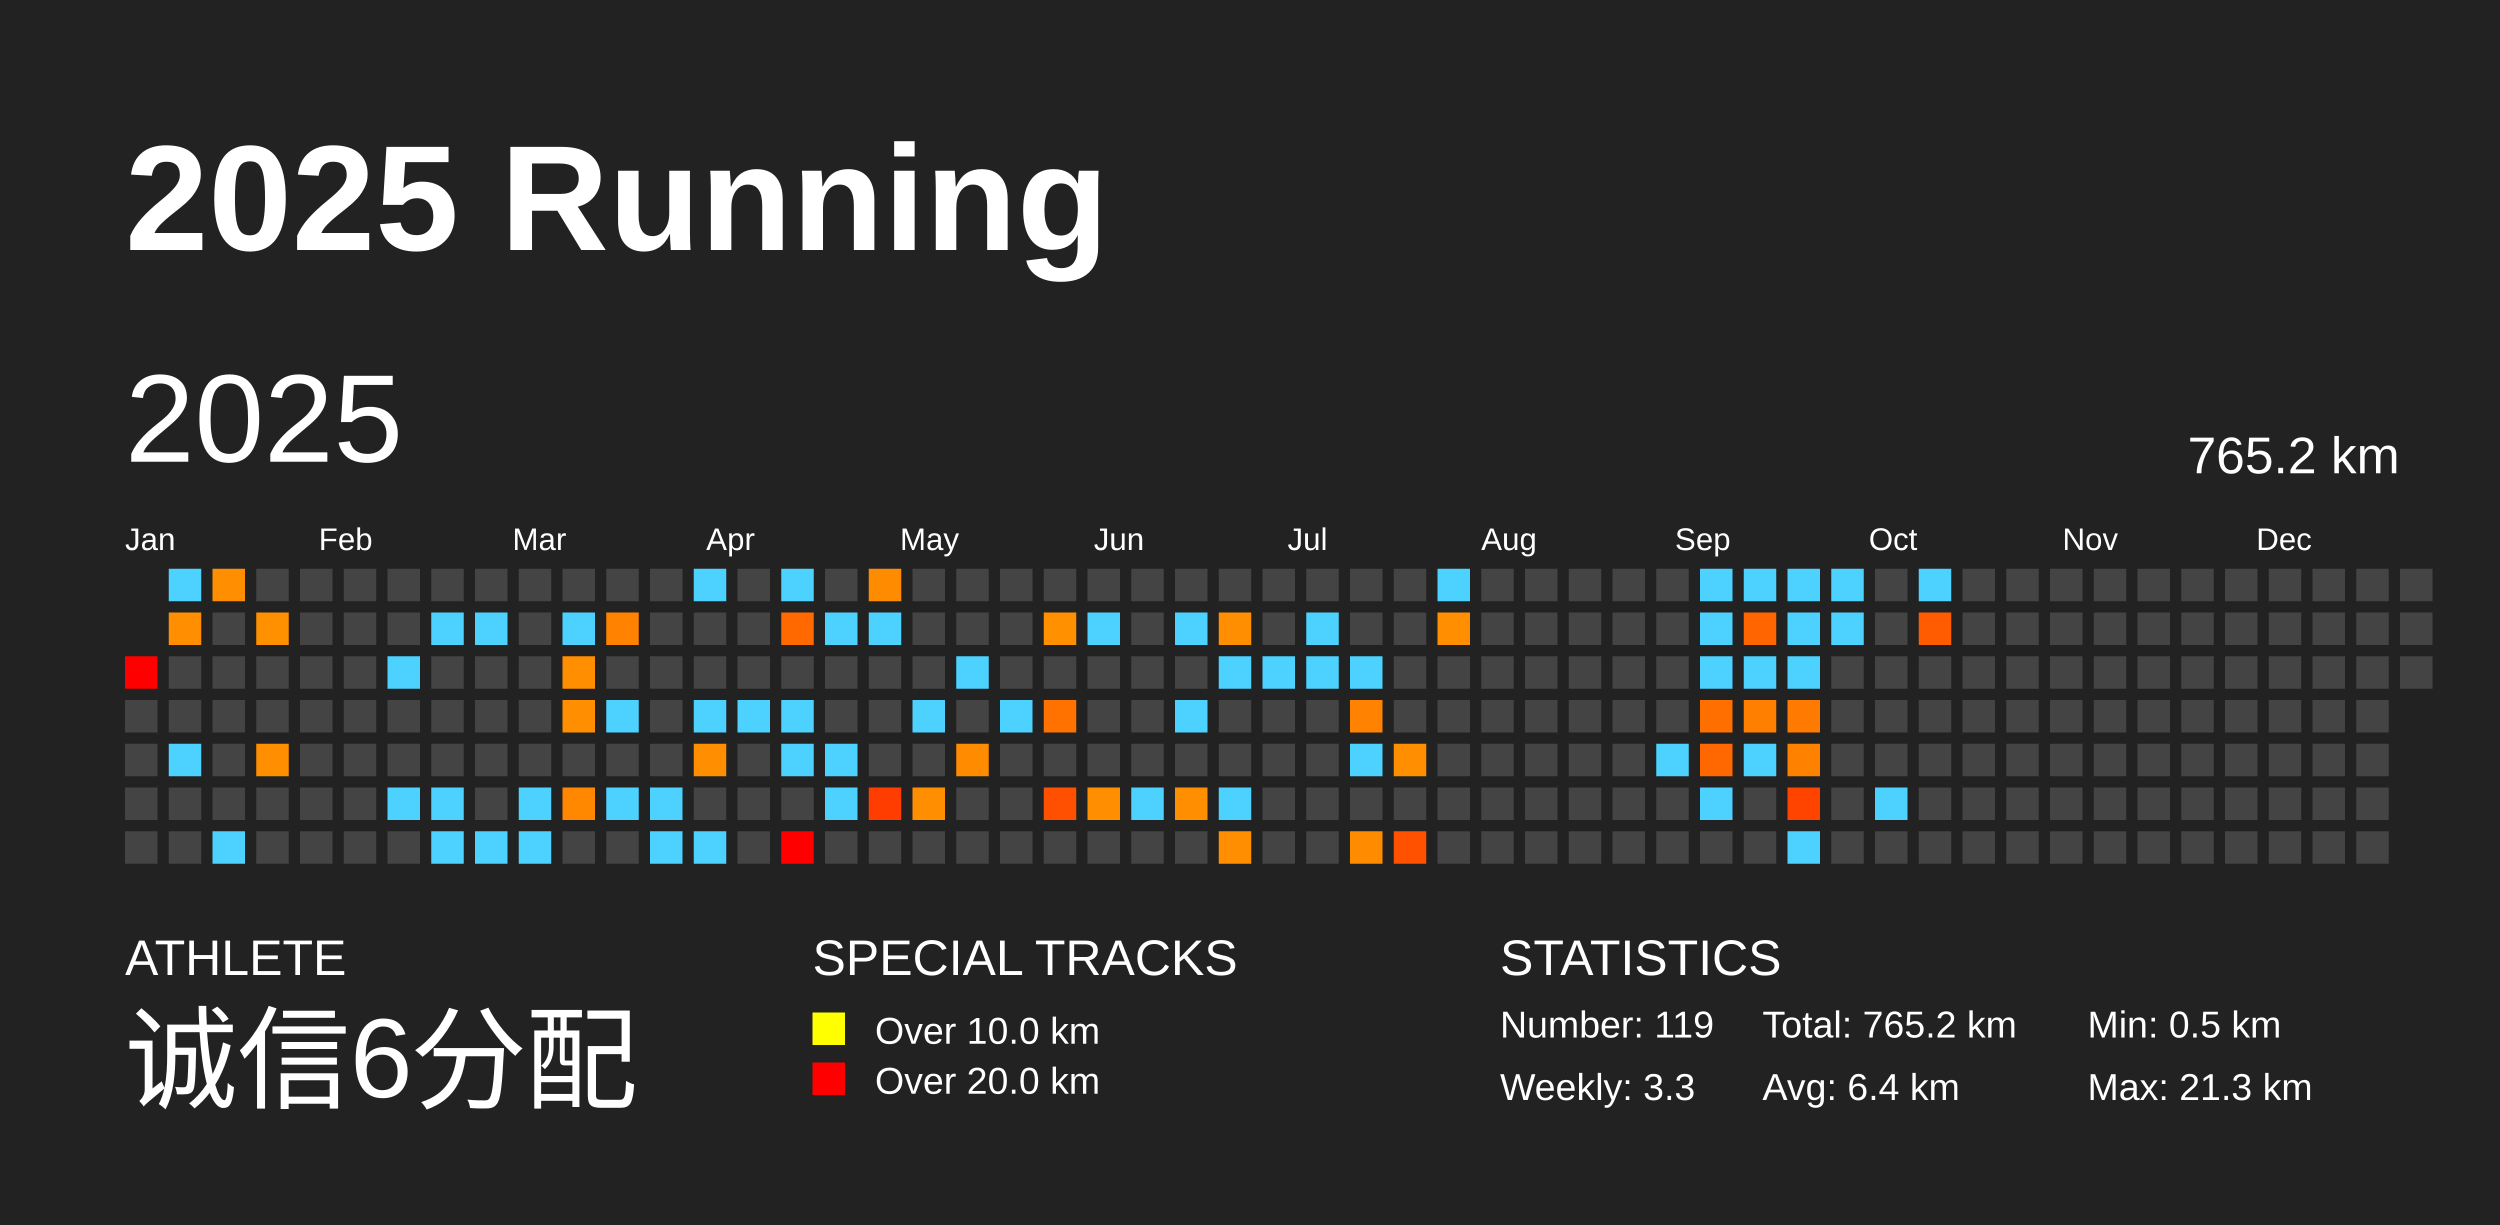
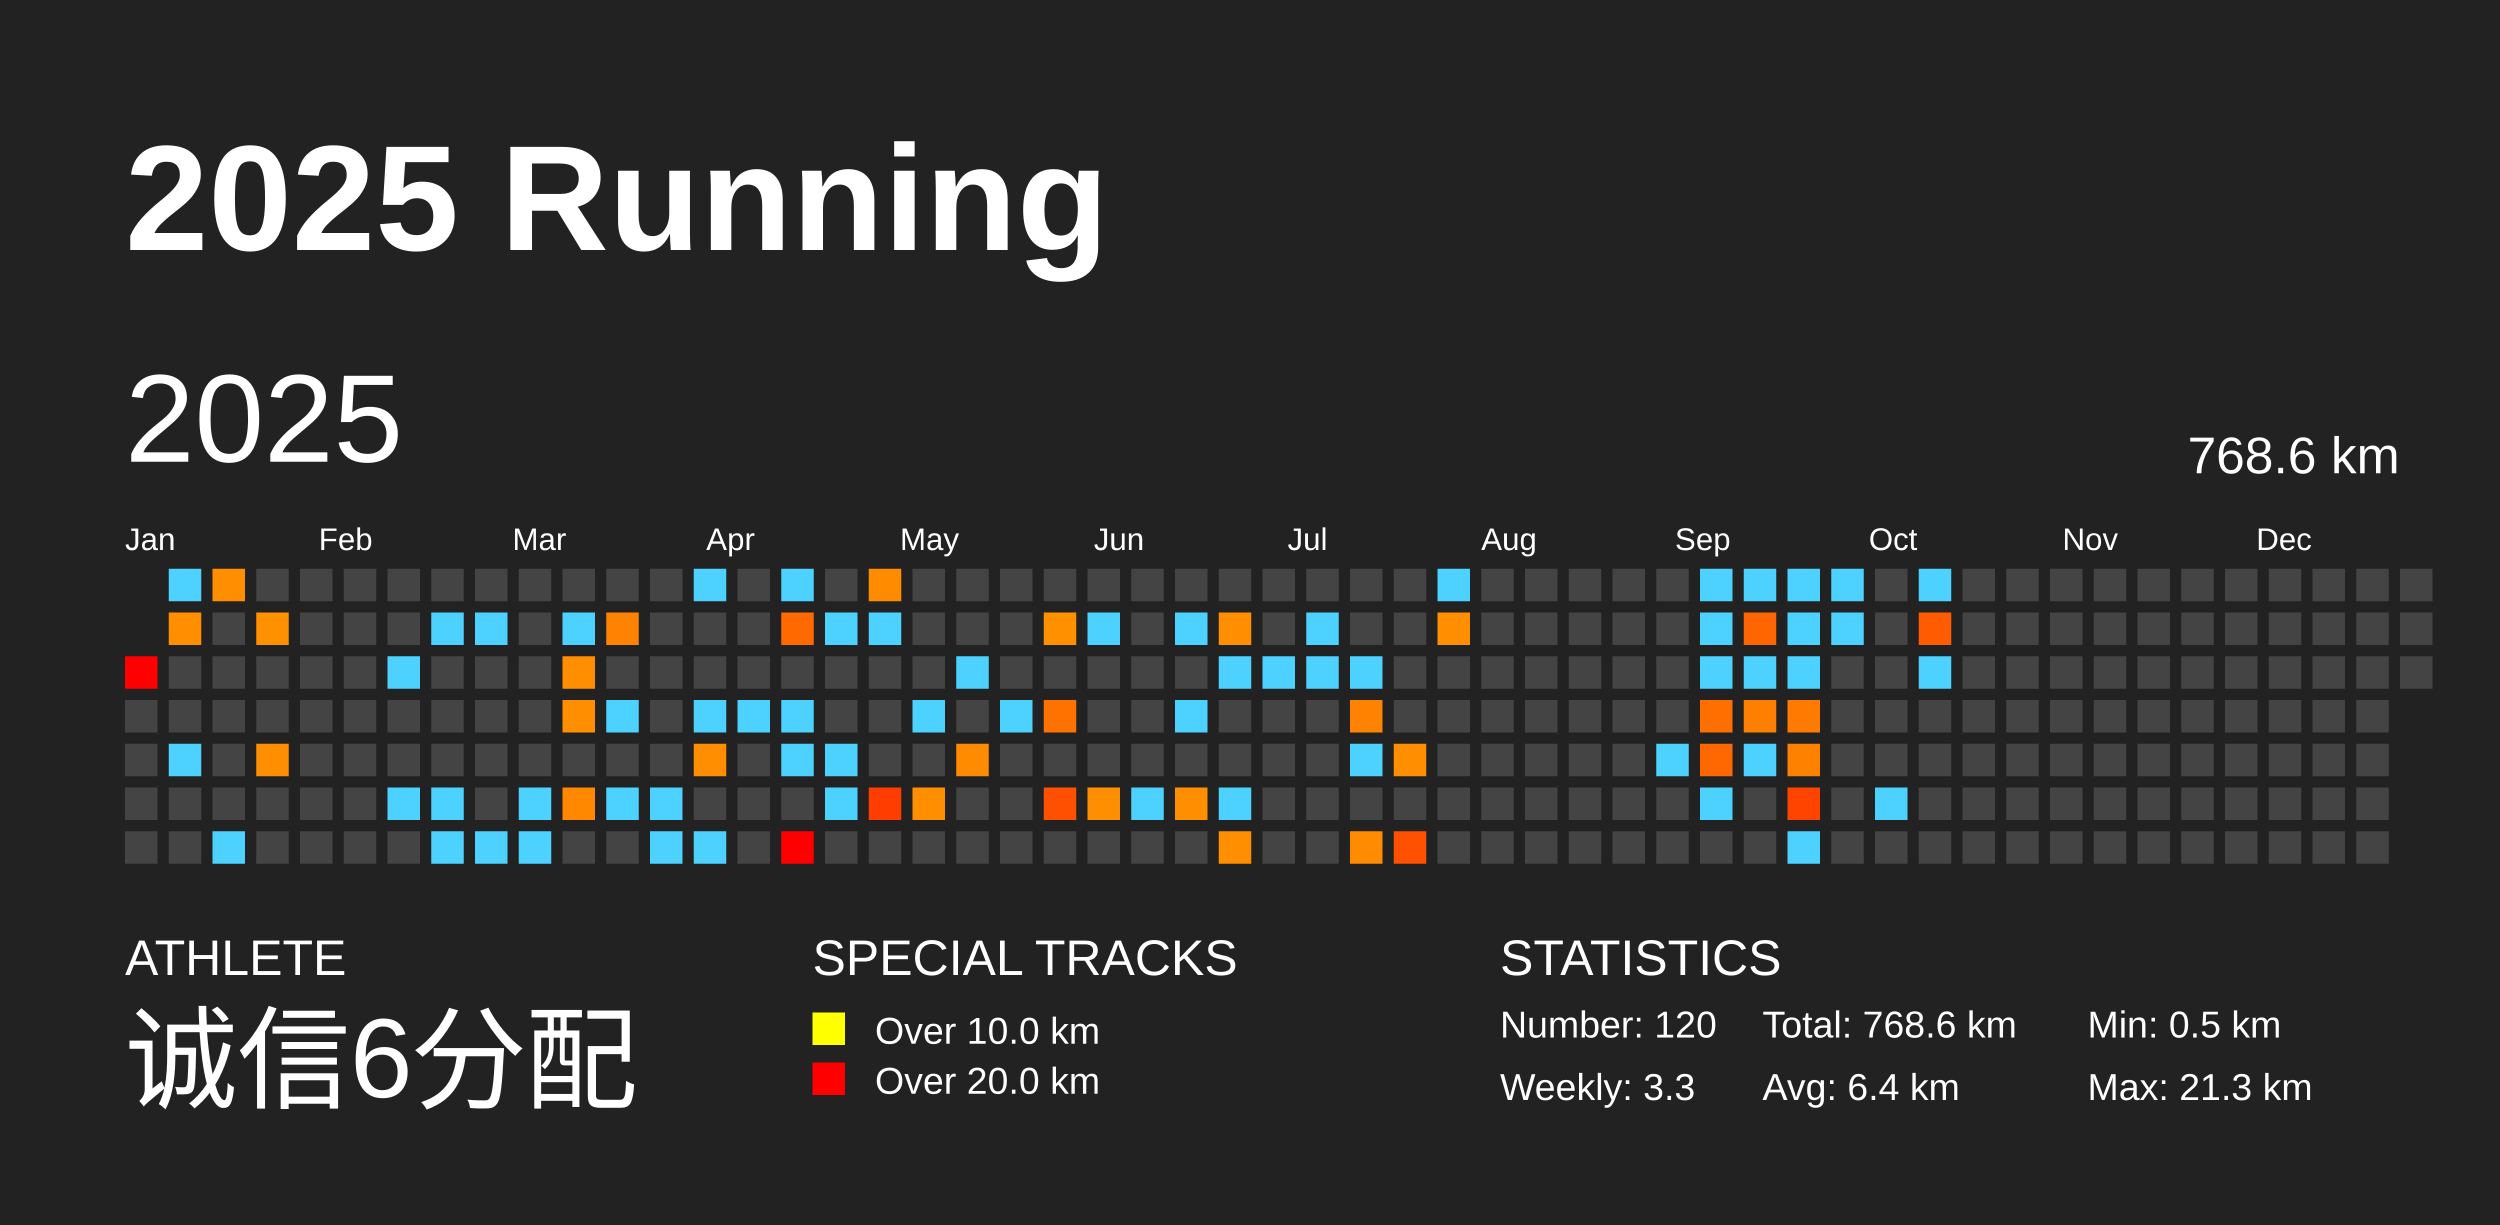
<svg xmlns="http://www.w3.org/2000/svg" baseProfile="full" height="98mm" version="1.1" viewBox="0,0,200,98" width="200mm">
  <defs />
  <rect fill="#222222" height="98" width="200" x="0" y="0" />
  <text fill="#FFFFFF" style="font-size:12px; font-family:Arial; font-weight:bold;" x="10" y="20">2025 Running</text>
  <text fill="#FFFFFF" style="font-size:4px; font-family:Arial" x="10" y="78">ATHLETE</text>
  <text fill="#FFFFFF" style="font-size:9px; font-family:Arial" x="10" y="88">诚信6分配</text>
  <text fill="#FFFFFF" style="font-size:4px; font-family:Arial" x="65" y="78">SPECIAL TRACKS</text>
  <rect fill="yellow" height="2.6" width="2.6" x="65" y="81" />
  <text fill="#FFFFFF" style="font-size:3px; font-family:Arial" x="70" y="83.5">Over 10.0 km</text>
  <rect fill="red" height="2.6" width="2.6" x="65" y="85" />
  <text fill="#FFFFFF" style="font-size:3px; font-family:Arial" x="70" y="87.5">Over 20.0 km</text>
  <text fill="#FFFFFF" style="font-size:4px; font-family:Arial" x="120" y="78">STATISTICS</text>
-   <text fill="#FFFFFF" style="font-size:3px; font-family:Arial" x="120" y="83">Number: 119</text>
+   <text fill="#FFFFFF" style="font-size:3px; font-family:Arial" x="120" y="83">Number: 120</text>
  <text fill="#FFFFFF" style="font-size:3px; font-family:Arial" x="120" y="88">Weekly: 3.3</text>
-   <text fill="#FFFFFF" style="font-size:3px; font-family:Arial" x="141" y="83">Total: 765.2 km</text>
+   <text fill="#FFFFFF" style="font-size:3px; font-family:Arial" x="141" y="83">Total: 768.6 km</text>
  <text fill="#FFFFFF" style="font-size:3px; font-family:Arial" x="141" y="88">Avg: 6.4 km</text>
  <text fill="#FFFFFF" style="font-size:3px; font-family:Arial" x="167" y="83">Min: 0.5 km</text>
  <text fill="#FFFFFF" style="font-size:3px; font-family:Arial" x="167" y="88">Max: 21.3 km</text>
  <text dominant-baseline="hanging" fill="#FFFFFF" style="font-size:10.0px; font-family:Arial;" x="10" y="30">2025</text>
-   <text dominant-baseline="hanging" fill="#FFFFFF" style="font-size:4.125px; font-family:Arial;" x="175" y="35">765.2 km</text>
+   <text dominant-baseline="hanging" fill="#FFFFFF" style="font-size:4.125px; font-family:Arial;" x="175" y="35">768.6 km</text>
  <text fill="#FFFFFF" style="font-size:2.5px; font-family:Arial" x="10.0" y="44">Jan</text>
  <text fill="#FFFFFF" style="font-size:2.5px; font-family:Arial" x="25.5" y="44">Feb</text>
  <text fill="#FFFFFF" style="font-size:2.5px; font-family:Arial" x="41.0" y="44">Mar</text>
  <text fill="#FFFFFF" style="font-size:2.5px; font-family:Arial" x="56.5" y="44">Apr</text>
  <text fill="#FFFFFF" style="font-size:2.5px; font-family:Arial" x="72.0" y="44">May</text>
  <text fill="#FFFFFF" style="font-size:2.5px; font-family:Arial" x="87.5" y="44">Jun</text>
  <text fill="#FFFFFF" style="font-size:2.5px; font-family:Arial" x="103.0" y="44">Jul</text>
  <text fill="#FFFFFF" style="font-size:2.5px; font-family:Arial" x="118.5" y="44">Aug</text>
  <text fill="#FFFFFF" style="font-size:2.5px; font-family:Arial" x="134.0" y="44">Sep</text>
  <text fill="#FFFFFF" style="font-size:2.5px; font-family:Arial" x="149.5" y="44">Oct</text>
  <text fill="#FFFFFF" style="font-size:2.5px; font-family:Arial" x="165.0" y="44">Nov</text>
  <text fill="#FFFFFF" style="font-size:2.5px; font-family:Arial" x="180.5" y="44">Dec</text>
  <rect fill="red" height="2.6" width="2.6" x="10.0" y="52.5" />
  <rect fill="#444444" height="2.6" width="2.6" x="10.0" y="56.0" />
  <rect fill="#444444" height="2.6" width="2.6" x="10.0" y="59.5" />
  <rect fill="#444444" height="2.6" width="2.6" x="10.0" y="63.0" />
  <rect fill="#444444" height="2.6" width="2.6" x="10.0" y="66.5" />
  <rect fill="#4dd2ff" height="2.6" width="2.6" x="13.5" y="45.5" />
  <rect fill="#ff8f00" height="2.6" width="2.6" x="13.5" y="49.0" />
  <rect fill="#444444" height="2.6" width="2.6" x="13.5" y="52.5" />
  <rect fill="#444444" height="2.6" width="2.6" x="13.5" y="56.0" />
  <rect fill="#4dd2ff" height="2.6" width="2.6" x="13.5" y="59.5" />
  <rect fill="#444444" height="2.6" width="2.6" x="13.5" y="63.0" />
  <rect fill="#444444" height="2.6" width="2.6" x="13.5" y="66.5" />
  <rect fill="#ff8f00" height="2.6" width="2.6" x="17.0" y="45.5" />
  <rect fill="#444444" height="2.6" width="2.6" x="17.0" y="49.0" />
  <rect fill="#444444" height="2.6" width="2.6" x="17.0" y="52.5" />
  <rect fill="#444444" height="2.6" width="2.6" x="17.0" y="56.0" />
  <rect fill="#444444" height="2.6" width="2.6" x="17.0" y="59.5" />
  <rect fill="#444444" height="2.6" width="2.6" x="17.0" y="63.0" />
  <rect fill="#4dd2ff" height="2.6" width="2.6" x="17.0" y="66.5" />
  <rect fill="#444444" height="2.6" width="2.6" x="20.5" y="45.5" />
  <rect fill="#ff9000" height="2.6" width="2.6" x="20.5" y="49.0" />
  <rect fill="#444444" height="2.6" width="2.6" x="20.5" y="52.5" />
  <rect fill="#444444" height="2.6" width="2.6" x="20.5" y="56.0" />
  <rect fill="#ff8f00" height="2.6" width="2.6" x="20.5" y="59.5" />
  <rect fill="#444444" height="2.6" width="2.6" x="20.5" y="63.0" />
  <rect fill="#444444" height="2.6" width="2.6" x="20.5" y="66.5" />
  <rect fill="#444444" height="2.6" width="2.6" x="24.0" y="45.5" />
  <rect fill="#444444" height="2.6" width="2.6" x="24.0" y="49.0" />
  <rect fill="#444444" height="2.6" width="2.6" x="24.0" y="52.5" />
  <rect fill="#444444" height="2.6" width="2.6" x="24.0" y="56.0" />
  <rect fill="#444444" height="2.6" width="2.6" x="24.0" y="59.5" />
  <rect fill="#444444" height="2.6" width="2.6" x="24.0" y="63.0" />
  <rect fill="#444444" height="2.6" width="2.6" x="24.0" y="66.5" />
  <rect fill="#444444" height="2.6" width="2.6" x="27.5" y="45.5" />
  <rect fill="#444444" height="2.6" width="2.6" x="27.5" y="49.0" />
  <rect fill="#444444" height="2.6" width="2.6" x="27.5" y="52.5" />
  <rect fill="#444444" height="2.6" width="2.6" x="27.5" y="56.0" />
  <rect fill="#444444" height="2.6" width="2.6" x="27.5" y="59.5" />
  <rect fill="#444444" height="2.6" width="2.6" x="27.5" y="63.0" />
  <rect fill="#444444" height="2.6" width="2.6" x="27.5" y="66.5" />
  <rect fill="#444444" height="2.6" width="2.6" x="31.0" y="45.5" />
  <rect fill="#444444" height="2.6" width="2.6" x="31.0" y="49.0" />
  <rect fill="#4dd2ff" height="2.6" width="2.6" x="31.0" y="52.5" />
  <rect fill="#444444" height="2.6" width="2.6" x="31.0" y="56.0" />
  <rect fill="#444444" height="2.6" width="2.6" x="31.0" y="59.5" />
  <rect fill="#4dd2ff" height="2.6" width="2.6" x="31.0" y="63.0" />
  <rect fill="#444444" height="2.6" width="2.6" x="31.0" y="66.5" />
  <rect fill="#444444" height="2.6" width="2.6" x="34.5" y="45.5" />
  <rect fill="#4dd2ff" height="2.6" width="2.6" x="34.5" y="49.0" />
  <rect fill="#444444" height="2.6" width="2.6" x="34.5" y="52.5" />
  <rect fill="#444444" height="2.6" width="2.6" x="34.5" y="56.0" />
  <rect fill="#444444" height="2.6" width="2.6" x="34.5" y="59.5" />
  <rect fill="#4dd2ff" height="2.6" width="2.6" x="34.5" y="63.0" />
  <rect fill="#4dd2ff" height="2.6" width="2.6" x="34.5" y="66.5" />
  <rect fill="#444444" height="2.6" width="2.6" x="38.0" y="45.5" />
  <rect fill="#4dd2ff" height="2.6" width="2.6" x="38.0" y="49.0" />
  <rect fill="#444444" height="2.6" width="2.6" x="38.0" y="52.5" />
  <rect fill="#444444" height="2.6" width="2.6" x="38.0" y="56.0" />
  <rect fill="#444444" height="2.6" width="2.6" x="38.0" y="59.5" />
  <rect fill="#444444" height="2.6" width="2.6" x="38.0" y="63.0" />
  <rect fill="#4dd2ff" height="2.6" width="2.6" x="38.0" y="66.5" />
  <rect fill="#444444" height="2.6" width="2.6" x="41.5" y="45.5" />
  <rect fill="#444444" height="2.6" width="2.6" x="41.5" y="49.0" />
  <rect fill="#444444" height="2.6" width="2.6" x="41.5" y="52.5" />
  <rect fill="#444444" height="2.6" width="2.6" x="41.5" y="56.0" />
  <rect fill="#444444" height="2.6" width="2.6" x="41.5" y="59.5" />
  <rect fill="#4dd2ff" height="2.6" width="2.6" x="41.5" y="63.0" />
  <rect fill="#4dd2ff" height="2.6" width="2.6" x="41.5" y="66.5" />
  <rect fill="#444444" height="2.6" width="2.6" x="45.0" y="45.5" />
  <rect fill="#4dd2ff" height="2.6" width="2.6" x="45.0" y="49.0" />
  <rect fill="#ff8f00" height="2.6" width="2.6" x="45.0" y="52.5" />
  <rect fill="#ff8e00" height="2.6" width="2.6" x="45.0" y="56.0" />
  <rect fill="#444444" height="2.6" width="2.6" x="45.0" y="59.5" />
  <rect fill="#ff8800" height="2.6" width="2.6" x="45.0" y="63.0" />
  <rect fill="#444444" height="2.6" width="2.6" x="45.0" y="66.5" />
  <rect fill="#444444" height="2.6" width="2.6" x="48.5" y="45.5" />
  <rect fill="#ff8300" height="2.6" width="2.6" x="48.5" y="49.0" />
  <rect fill="#444444" height="2.6" width="2.6" x="48.5" y="52.5" />
  <rect fill="#4dd2ff" height="2.6" width="2.6" x="48.5" y="56.0" />
  <rect fill="#444444" height="2.6" width="2.6" x="48.5" y="59.5" />
  <rect fill="#4dd2ff" height="2.6" width="2.6" x="48.5" y="63.0" />
  <rect fill="#444444" height="2.6" width="2.6" x="48.5" y="66.5" />
  <rect fill="#444444" height="2.6" width="2.6" x="52.0" y="45.5" />
  <rect fill="#444444" height="2.6" width="2.6" x="52.0" y="49.0" />
  <rect fill="#444444" height="2.6" width="2.6" x="52.0" y="52.5" />
  <rect fill="#444444" height="2.6" width="2.6" x="52.0" y="56.0" />
  <rect fill="#444444" height="2.6" width="2.6" x="52.0" y="59.5" />
  <rect fill="#4dd2ff" height="2.6" width="2.6" x="52.0" y="63.0" />
  <rect fill="#4dd2ff" height="2.6" width="2.6" x="52.0" y="66.5" />
  <rect fill="#4dd2ff" height="2.6" width="2.6" x="55.5" y="45.5" />
  <rect fill="#444444" height="2.6" width="2.6" x="55.5" y="49.0" />
  <rect fill="#444444" height="2.6" width="2.6" x="55.5" y="52.5" />
  <rect fill="#4dd2ff" height="2.6" width="2.6" x="55.5" y="56.0" />
  <rect fill="#ff8f00" height="2.6" width="2.6" x="55.5" y="59.5" />
  <rect fill="#444444" height="2.6" width="2.6" x="55.5" y="63.0" />
  <rect fill="#4dd2ff" height="2.6" width="2.6" x="55.5" y="66.5" />
  <rect fill="#444444" height="2.6" width="2.6" x="59.0" y="45.5" />
  <rect fill="#444444" height="2.6" width="2.6" x="59.0" y="49.0" />
  <rect fill="#444444" height="2.6" width="2.6" x="59.0" y="52.5" />
  <rect fill="#4dd2ff" height="2.6" width="2.6" x="59.0" y="56.0" />
  <rect fill="#444444" height="2.6" width="2.6" x="59.0" y="59.5" />
  <rect fill="#444444" height="2.6" width="2.6" x="59.0" y="63.0" />
  <rect fill="#444444" height="2.6" width="2.6" x="59.0" y="66.5" />
  <rect fill="#4dd2ff" height="2.6" width="2.6" x="62.5" y="45.5" />
  <rect fill="#ff6900" height="2.6" width="2.6" x="62.5" y="49.0" />
  <rect fill="#444444" height="2.6" width="2.6" x="62.5" y="52.5" />
  <rect fill="#4dd2ff" height="2.6" width="2.6" x="62.5" y="56.0" />
  <rect fill="#4dd2ff" height="2.6" width="2.6" x="62.5" y="59.5" />
  <rect fill="#444444" height="2.6" width="2.6" x="62.5" y="63.0" />
  <rect fill="red" height="2.6" width="2.6" x="62.5" y="66.5" />
  <rect fill="#444444" height="2.6" width="2.6" x="66.0" y="45.5" />
  <rect fill="#4dd2ff" height="2.6" width="2.6" x="66.0" y="49.0" />
  <rect fill="#444444" height="2.6" width="2.6" x="66.0" y="52.5" />
  <rect fill="#444444" height="2.6" width="2.6" x="66.0" y="56.0" />
  <rect fill="#4dd2ff" height="2.6" width="2.6" x="66.0" y="59.5" />
  <rect fill="#4dd2ff" height="2.6" width="2.6" x="66.0" y="63.0" />
  <rect fill="#444444" height="2.6" width="2.6" x="66.0" y="66.5" />
  <rect fill="#ff8c00" height="2.6" width="2.6" x="69.5" y="45.5" />
  <rect fill="#4dd2ff" height="2.6" width="2.6" x="69.5" y="49.0" />
  <rect fill="#444444" height="2.6" width="2.6" x="69.5" y="52.5" />
  <rect fill="#444444" height="2.6" width="2.6" x="69.5" y="56.0" />
  <rect fill="#444444" height="2.6" width="2.6" x="69.5" y="59.5" />
  <rect fill="#ff3d00" height="2.6" width="2.6" x="69.5" y="63.0" />
  <rect fill="#444444" height="2.6" width="2.6" x="69.5" y="66.5" />
  <rect fill="#444444" height="2.6" width="2.6" x="73.0" y="45.5" />
  <rect fill="#444444" height="2.6" width="2.6" x="73.0" y="49.0" />
  <rect fill="#444444" height="2.6" width="2.6" x="73.0" y="52.5" />
  <rect fill="#4dd2ff" height="2.6" width="2.6" x="73.0" y="56.0" />
  <rect fill="#444444" height="2.6" width="2.6" x="73.0" y="59.5" />
  <rect fill="#ff8f00" height="2.6" width="2.6" x="73.0" y="63.0" />
  <rect fill="#444444" height="2.6" width="2.6" x="73.0" y="66.5" />
  <rect fill="#444444" height="2.6" width="2.6" x="76.5" y="45.5" />
  <rect fill="#444444" height="2.6" width="2.6" x="76.5" y="49.0" />
  <rect fill="#4dd2ff" height="2.6" width="2.6" x="76.5" y="52.5" />
  <rect fill="#444444" height="2.6" width="2.6" x="76.5" y="56.0" />
  <rect fill="#ff8c00" height="2.6" width="2.6" x="76.5" y="59.5" />
  <rect fill="#444444" height="2.6" width="2.6" x="76.5" y="63.0" />
  <rect fill="#444444" height="2.6" width="2.6" x="76.5" y="66.5" />
  <rect fill="#444444" height="2.6" width="2.6" x="80.0" y="45.5" />
  <rect fill="#444444" height="2.6" width="2.6" x="80.0" y="49.0" />
  <rect fill="#444444" height="2.6" width="2.6" x="80.0" y="52.5" />
  <rect fill="#4dd2ff" height="2.6" width="2.6" x="80.0" y="56.0" />
  <rect fill="#444444" height="2.6" width="2.6" x="80.0" y="59.5" />
  <rect fill="#444444" height="2.6" width="2.6" x="80.0" y="63.0" />
  <rect fill="#444444" height="2.6" width="2.6" x="80.0" y="66.5" />
  <rect fill="#444444" height="2.6" width="2.6" x="83.5" y="45.5" />
  <rect fill="#ff9000" height="2.6" width="2.6" x="83.5" y="49.0" />
  <rect fill="#444444" height="2.6" width="2.6" x="83.5" y="52.5" />
  <rect fill="#ff7200" height="2.6" width="2.6" x="83.5" y="56.0" />
  <rect fill="#444444" height="2.6" width="2.6" x="83.5" y="59.5" />
  <rect fill="#ff4f00" height="2.6" width="2.6" x="83.5" y="63.0" />
  <rect fill="#444444" height="2.6" width="2.6" x="83.5" y="66.5" />
  <rect fill="#444444" height="2.6" width="2.6" x="87.0" y="45.5" />
  <rect fill="#4dd2ff" height="2.6" width="2.6" x="87.0" y="49.0" />
  <rect fill="#444444" height="2.6" width="2.6" x="87.0" y="52.5" />
  <rect fill="#444444" height="2.6" width="2.6" x="87.0" y="56.0" />
  <rect fill="#444444" height="2.6" width="2.6" x="87.0" y="59.5" />
  <rect fill="#ff8f00" height="2.6" width="2.6" x="87.0" y="63.0" />
  <rect fill="#444444" height="2.6" width="2.6" x="87.0" y="66.5" />
  <rect fill="#444444" height="2.6" width="2.6" x="90.5" y="45.5" />
  <rect fill="#444444" height="2.6" width="2.6" x="90.5" y="49.0" />
  <rect fill="#444444" height="2.6" width="2.6" x="90.5" y="52.5" />
  <rect fill="#444444" height="2.6" width="2.6" x="90.5" y="56.0" />
  <rect fill="#444444" height="2.6" width="2.6" x="90.5" y="59.5" />
  <rect fill="#4dd2ff" height="2.6" width="2.6" x="90.5" y="63.0" />
  <rect fill="#444444" height="2.6" width="2.6" x="90.5" y="66.5" />
  <rect fill="#444444" height="2.6" width="2.6" x="94.0" y="45.5" />
  <rect fill="#4dd2ff" height="2.6" width="2.6" x="94.0" y="49.0" />
  <rect fill="#444444" height="2.6" width="2.6" x="94.0" y="52.5" />
  <rect fill="#4dd2ff" height="2.6" width="2.6" x="94.0" y="56.0" />
  <rect fill="#444444" height="2.6" width="2.6" x="94.0" y="59.5" />
  <rect fill="#ff8e00" height="2.6" width="2.6" x="94.0" y="63.0" />
  <rect fill="#444444" height="2.6" width="2.6" x="94.0" y="66.5" />
  <rect fill="#444444" height="2.6" width="2.6" x="97.5" y="45.5" />
  <rect fill="#ff8f00" height="2.6" width="2.6" x="97.5" y="49.0" />
  <rect fill="#4dd2ff" height="2.6" width="2.6" x="97.5" y="52.5" />
  <rect fill="#444444" height="2.6" width="2.6" x="97.5" y="56.0" />
  <rect fill="#444444" height="2.6" width="2.6" x="97.5" y="59.5" />
  <rect fill="#4dd2ff" height="2.6" width="2.6" x="97.5" y="63.0" />
  <rect fill="#ff8f00" height="2.6" width="2.6" x="97.5" y="66.5" />
  <rect fill="#444444" height="2.6" width="2.6" x="101.0" y="45.5" />
  <rect fill="#444444" height="2.6" width="2.6" x="101.0" y="49.0" />
  <rect fill="#4dd2ff" height="2.6" width="2.6" x="101.0" y="52.5" />
  <rect fill="#444444" height="2.6" width="2.6" x="101.0" y="56.0" />
  <rect fill="#444444" height="2.6" width="2.6" x="101.0" y="59.5" />
  <rect fill="#444444" height="2.6" width="2.6" x="101.0" y="63.0" />
  <rect fill="#444444" height="2.6" width="2.6" x="101.0" y="66.5" />
  <rect fill="#444444" height="2.6" width="2.6" x="104.5" y="45.5" />
  <rect fill="#4dd2ff" height="2.6" width="2.6" x="104.5" y="49.0" />
  <rect fill="#4dd2ff" height="2.6" width="2.6" x="104.5" y="52.5" />
  <rect fill="#444444" height="2.6" width="2.6" x="104.5" y="56.0" />
  <rect fill="#444444" height="2.6" width="2.6" x="104.5" y="59.5" />
  <rect fill="#444444" height="2.6" width="2.6" x="104.5" y="63.0" />
  <rect fill="#444444" height="2.6" width="2.6" x="104.5" y="66.5" />
  <rect fill="#444444" height="2.6" width="2.6" x="108.0" y="45.5" />
  <rect fill="#444444" height="2.6" width="2.6" x="108.0" y="49.0" />
  <rect fill="#4dd2ff" height="2.6" width="2.6" x="108.0" y="52.5" />
  <rect fill="#ff8300" height="2.6" width="2.6" x="108.0" y="56.0" />
  <rect fill="#4dd2ff" height="2.6" width="2.6" x="108.0" y="59.5" />
  <rect fill="#444444" height="2.6" width="2.6" x="108.0" y="63.0" />
  <rect fill="#ff8c00" height="2.6" width="2.6" x="108.0" y="66.5" />
  <rect fill="#444444" height="2.6" width="2.6" x="111.5" y="45.5" />
  <rect fill="#444444" height="2.6" width="2.6" x="111.5" y="49.0" />
  <rect fill="#444444" height="2.6" width="2.6" x="111.5" y="52.5" />
  <rect fill="#444444" height="2.6" width="2.6" x="111.5" y="56.0" />
  <rect fill="#ff8f00" height="2.6" width="2.6" x="111.5" y="59.5" />
  <rect fill="#444444" height="2.6" width="2.6" x="111.5" y="63.0" />
  <rect fill="#ff5100" height="2.6" width="2.6" x="111.5" y="66.5" />
  <rect fill="#4dd2ff" height="2.6" width="2.6" x="115.0" y="45.5" />
  <rect fill="#ff8f00" height="2.6" width="2.6" x="115.0" y="49.0" />
  <rect fill="#444444" height="2.6" width="2.6" x="115.0" y="52.5" />
  <rect fill="#444444" height="2.6" width="2.6" x="115.0" y="56.0" />
  <rect fill="#444444" height="2.6" width="2.6" x="115.0" y="59.5" />
  <rect fill="#444444" height="2.6" width="2.6" x="115.0" y="63.0" />
  <rect fill="#444444" height="2.6" width="2.6" x="115.0" y="66.5" />
  <rect fill="#444444" height="2.6" width="2.6" x="118.5" y="45.5" />
  <rect fill="#444444" height="2.6" width="2.6" x="118.5" y="49.0" />
  <rect fill="#444444" height="2.6" width="2.6" x="118.5" y="52.5" />
  <rect fill="#444444" height="2.6" width="2.6" x="118.5" y="56.0" />
  <rect fill="#444444" height="2.6" width="2.6" x="118.5" y="59.5" />
  <rect fill="#444444" height="2.6" width="2.6" x="118.5" y="63.0" />
  <rect fill="#444444" height="2.6" width="2.6" x="118.5" y="66.5" />
  <rect fill="#444444" height="2.6" width="2.6" x="122.0" y="45.5" />
  <rect fill="#444444" height="2.6" width="2.6" x="122.0" y="49.0" />
  <rect fill="#444444" height="2.6" width="2.6" x="122.0" y="52.5" />
  <rect fill="#444444" height="2.6" width="2.6" x="122.0" y="56.0" />
  <rect fill="#444444" height="2.6" width="2.6" x="122.0" y="59.5" />
  <rect fill="#444444" height="2.6" width="2.6" x="122.0" y="63.0" />
  <rect fill="#444444" height="2.6" width="2.6" x="122.0" y="66.5" />
  <rect fill="#444444" height="2.6" width="2.6" x="125.5" y="45.5" />
  <rect fill="#444444" height="2.6" width="2.6" x="125.5" y="49.0" />
  <rect fill="#444444" height="2.6" width="2.6" x="125.5" y="52.5" />
  <rect fill="#444444" height="2.6" width="2.6" x="125.5" y="56.0" />
  <rect fill="#444444" height="2.6" width="2.6" x="125.5" y="59.5" />
  <rect fill="#444444" height="2.6" width="2.6" x="125.5" y="63.0" />
  <rect fill="#444444" height="2.6" width="2.6" x="125.5" y="66.5" />
  <rect fill="#444444" height="2.6" width="2.6" x="129.0" y="45.5" />
  <rect fill="#444444" height="2.6" width="2.6" x="129.0" y="49.0" />
  <rect fill="#444444" height="2.6" width="2.6" x="129.0" y="52.5" />
  <rect fill="#444444" height="2.6" width="2.6" x="129.0" y="56.0" />
  <rect fill="#444444" height="2.6" width="2.6" x="129.0" y="59.5" />
  <rect fill="#444444" height="2.6" width="2.6" x="129.0" y="63.0" />
  <rect fill="#444444" height="2.6" width="2.6" x="129.0" y="66.5" />
  <rect fill="#444444" height="2.6" width="2.6" x="132.5" y="45.5" />
  <rect fill="#444444" height="2.6" width="2.6" x="132.5" y="49.0" />
  <rect fill="#444444" height="2.6" width="2.6" x="132.5" y="52.5" />
  <rect fill="#444444" height="2.6" width="2.6" x="132.5" y="56.0" />
  <rect fill="#4dd2ff" height="2.6" width="2.6" x="132.5" y="59.5" />
  <rect fill="#444444" height="2.6" width="2.6" x="132.5" y="63.0" />
  <rect fill="#444444" height="2.6" width="2.6" x="132.5" y="66.5" />
  <rect fill="#4dd2ff" height="2.6" width="2.6" x="136.0" y="45.5" />
  <rect fill="#4dd2ff" height="2.6" width="2.6" x="136.0" y="49.0" />
  <rect fill="#4dd2ff" height="2.6" width="2.6" x="136.0" y="52.5" />
  <rect fill="#ff6f00" height="2.6" width="2.6" x="136.0" y="56.0" />
  <rect fill="#ff6800" height="2.6" width="2.6" x="136.0" y="59.5" />
  <rect fill="#4dd2ff" height="2.6" width="2.6" x="136.0" y="63.0" />
  <rect fill="#444444" height="2.6" width="2.6" x="136.0" y="66.5" />
  <rect fill="#4dd2ff" height="2.6" width="2.6" x="139.5" y="45.5" />
  <rect fill="#ff6500" height="2.6" width="2.6" x="139.5" y="49.0" />
  <rect fill="#4dd2ff" height="2.6" width="2.6" x="139.5" y="52.5" />
  <rect fill="#ff7f00" height="2.6" width="2.6" x="139.5" y="56.0" />
  <rect fill="#4dd2ff" height="2.6" width="2.6" x="139.5" y="59.5" />
  <rect fill="#444444" height="2.6" width="2.6" x="139.5" y="63.0" />
  <rect fill="#444444" height="2.6" width="2.6" x="139.5" y="66.5" />
  <rect fill="#4dd2ff" height="2.6" width="2.6" x="143.0" y="45.5" />
  <rect fill="#4dd2ff" height="2.6" width="2.6" x="143.0" y="49.0" />
  <rect fill="#4dd2ff" height="2.6" width="2.6" x="143.0" y="52.5" />
  <rect fill="#ff7a00" height="2.6" width="2.6" x="143.0" y="56.0" />
  <rect fill="#ff8100" height="2.6" width="2.6" x="143.0" y="59.5" />
  <rect fill="#ff4400" height="2.6" width="2.6" x="143.0" y="63.0" />
  <rect fill="#4dd2ff" height="2.6" width="2.6" x="143.0" y="66.5" />
  <rect fill="#4dd2ff" height="2.6" width="2.6" x="146.5" y="45.5" />
  <rect fill="#4dd2ff" height="2.6" width="2.6" x="146.5" y="49.0" />
  <rect fill="#444444" height="2.6" width="2.6" x="146.5" y="52.5" />
  <rect fill="#444444" height="2.6" width="2.6" x="146.5" y="56.0" />
  <rect fill="#444444" height="2.6" width="2.6" x="146.5" y="59.5" />
  <rect fill="#444444" height="2.6" width="2.6" x="146.5" y="63.0" />
  <rect fill="#444444" height="2.6" width="2.6" x="146.5" y="66.5" />
  <rect fill="#444444" height="2.6" width="2.6" x="150.0" y="45.5" />
  <rect fill="#444444" height="2.6" width="2.6" x="150.0" y="49.0" />
  <rect fill="#444444" height="2.6" width="2.6" x="150.0" y="52.5" />
  <rect fill="#444444" height="2.6" width="2.6" x="150.0" y="56.0" />
  <rect fill="#444444" height="2.6" width="2.6" x="150.0" y="59.5" />
  <rect fill="#4dd2ff" height="2.6" width="2.6" x="150.0" y="63.0" />
  <rect fill="#444444" height="2.6" width="2.6" x="150.0" y="66.5" />
  <rect fill="#4dd2ff" height="2.6" width="2.6" x="153.5" y="45.5" />
  <rect fill="#ff5b00" height="2.6" width="2.6" x="153.5" y="49.0" />
-   <rect fill="#444444" height="2.6" width="2.6" x="153.5" y="52.5" />
+   <rect fill="#4dd2ff" height="2.6" width="2.6" x="153.5" y="52.5" />
  <rect fill="#444444" height="2.6" width="2.6" x="153.5" y="56.0" />
  <rect fill="#444444" height="2.6" width="2.6" x="153.5" y="59.5" />
  <rect fill="#444444" height="2.6" width="2.6" x="153.5" y="63.0" />
  <rect fill="#444444" height="2.6" width="2.6" x="153.5" y="66.5" />
  <rect fill="#444444" height="2.6" width="2.6" x="157.0" y="45.5" />
  <rect fill="#444444" height="2.6" width="2.6" x="157.0" y="49.0" />
  <rect fill="#444444" height="2.6" width="2.6" x="157.0" y="52.5" />
  <rect fill="#444444" height="2.6" width="2.6" x="157.0" y="56.0" />
  <rect fill="#444444" height="2.6" width="2.6" x="157.0" y="59.5" />
  <rect fill="#444444" height="2.6" width="2.6" x="157.0" y="63.0" />
  <rect fill="#444444" height="2.6" width="2.6" x="157.0" y="66.5" />
  <rect fill="#444444" height="2.6" width="2.6" x="160.5" y="45.5" />
  <rect fill="#444444" height="2.6" width="2.6" x="160.5" y="49.0" />
  <rect fill="#444444" height="2.6" width="2.6" x="160.5" y="52.5" />
  <rect fill="#444444" height="2.6" width="2.6" x="160.5" y="56.0" />
  <rect fill="#444444" height="2.6" width="2.6" x="160.5" y="59.5" />
  <rect fill="#444444" height="2.6" width="2.6" x="160.5" y="63.0" />
  <rect fill="#444444" height="2.6" width="2.6" x="160.5" y="66.5" />
  <rect fill="#444444" height="2.6" width="2.6" x="164.0" y="45.5" />
  <rect fill="#444444" height="2.6" width="2.6" x="164.0" y="49.0" />
  <rect fill="#444444" height="2.6" width="2.6" x="164.0" y="52.5" />
  <rect fill="#444444" height="2.6" width="2.6" x="164.0" y="56.0" />
  <rect fill="#444444" height="2.6" width="2.6" x="164.0" y="59.5" />
  <rect fill="#444444" height="2.6" width="2.6" x="164.0" y="63.0" />
  <rect fill="#444444" height="2.6" width="2.6" x="164.0" y="66.5" />
  <rect fill="#444444" height="2.6" width="2.6" x="167.5" y="45.5" />
  <rect fill="#444444" height="2.6" width="2.6" x="167.5" y="49.0" />
  <rect fill="#444444" height="2.6" width="2.6" x="167.5" y="52.5" />
  <rect fill="#444444" height="2.6" width="2.6" x="167.5" y="56.0" />
  <rect fill="#444444" height="2.6" width="2.6" x="167.5" y="59.5" />
  <rect fill="#444444" height="2.6" width="2.6" x="167.5" y="63.0" />
  <rect fill="#444444" height="2.6" width="2.6" x="167.5" y="66.5" />
  <rect fill="#444444" height="2.6" width="2.6" x="171.0" y="45.5" />
  <rect fill="#444444" height="2.6" width="2.6" x="171.0" y="49.0" />
  <rect fill="#444444" height="2.6" width="2.6" x="171.0" y="52.5" />
  <rect fill="#444444" height="2.6" width="2.6" x="171.0" y="56.0" />
  <rect fill="#444444" height="2.6" width="2.6" x="171.0" y="59.5" />
  <rect fill="#444444" height="2.6" width="2.6" x="171.0" y="63.0" />
  <rect fill="#444444" height="2.6" width="2.6" x="171.0" y="66.5" />
  <rect fill="#444444" height="2.6" width="2.6" x="174.5" y="45.5" />
  <rect fill="#444444" height="2.6" width="2.6" x="174.5" y="49.0" />
  <rect fill="#444444" height="2.6" width="2.6" x="174.5" y="52.5" />
  <rect fill="#444444" height="2.6" width="2.6" x="174.5" y="56.0" />
  <rect fill="#444444" height="2.6" width="2.6" x="174.5" y="59.5" />
  <rect fill="#444444" height="2.6" width="2.6" x="174.5" y="63.0" />
  <rect fill="#444444" height="2.6" width="2.6" x="174.5" y="66.5" />
  <rect fill="#444444" height="2.6" width="2.6" x="178.0" y="45.5" />
  <rect fill="#444444" height="2.6" width="2.6" x="178.0" y="49.0" />
  <rect fill="#444444" height="2.6" width="2.6" x="178.0" y="52.5" />
  <rect fill="#444444" height="2.6" width="2.6" x="178.0" y="56.0" />
  <rect fill="#444444" height="2.6" width="2.6" x="178.0" y="59.5" />
  <rect fill="#444444" height="2.6" width="2.6" x="178.0" y="63.0" />
  <rect fill="#444444" height="2.6" width="2.6" x="178.0" y="66.5" />
  <rect fill="#444444" height="2.6" width="2.6" x="181.5" y="45.5" />
  <rect fill="#444444" height="2.6" width="2.6" x="181.5" y="49.0" />
  <rect fill="#444444" height="2.6" width="2.6" x="181.5" y="52.5" />
  <rect fill="#444444" height="2.6" width="2.6" x="181.5" y="56.0" />
  <rect fill="#444444" height="2.6" width="2.6" x="181.5" y="59.5" />
  <rect fill="#444444" height="2.6" width="2.6" x="181.5" y="63.0" />
  <rect fill="#444444" height="2.6" width="2.6" x="181.5" y="66.5" />
  <rect fill="#444444" height="2.6" width="2.6" x="185.0" y="45.5" />
  <rect fill="#444444" height="2.6" width="2.6" x="185.0" y="49.0" />
  <rect fill="#444444" height="2.6" width="2.6" x="185.0" y="52.5" />
  <rect fill="#444444" height="2.6" width="2.6" x="185.0" y="56.0" />
  <rect fill="#444444" height="2.6" width="2.6" x="185.0" y="59.5" />
  <rect fill="#444444" height="2.6" width="2.6" x="185.0" y="63.0" />
  <rect fill="#444444" height="2.6" width="2.6" x="185.0" y="66.5" />
  <rect fill="#444444" height="2.6" width="2.6" x="188.5" y="45.5" />
  <rect fill="#444444" height="2.6" width="2.6" x="188.5" y="49.0" />
  <rect fill="#444444" height="2.6" width="2.6" x="188.5" y="52.5" />
  <rect fill="#444444" height="2.6" width="2.6" x="188.5" y="56.0" />
  <rect fill="#444444" height="2.6" width="2.6" x="188.5" y="59.5" />
  <rect fill="#444444" height="2.6" width="2.6" x="188.5" y="63.0" />
  <rect fill="#444444" height="2.6" width="2.6" x="188.5" y="66.5" />
  <rect fill="#444444" height="2.6" width="2.6" x="192.0" y="45.5" />
  <rect fill="#444444" height="2.6" width="2.6" x="192.0" y="49.0" />
  <rect fill="#444444" height="2.6" width="2.6" x="192.0" y="52.5" />
</svg>
